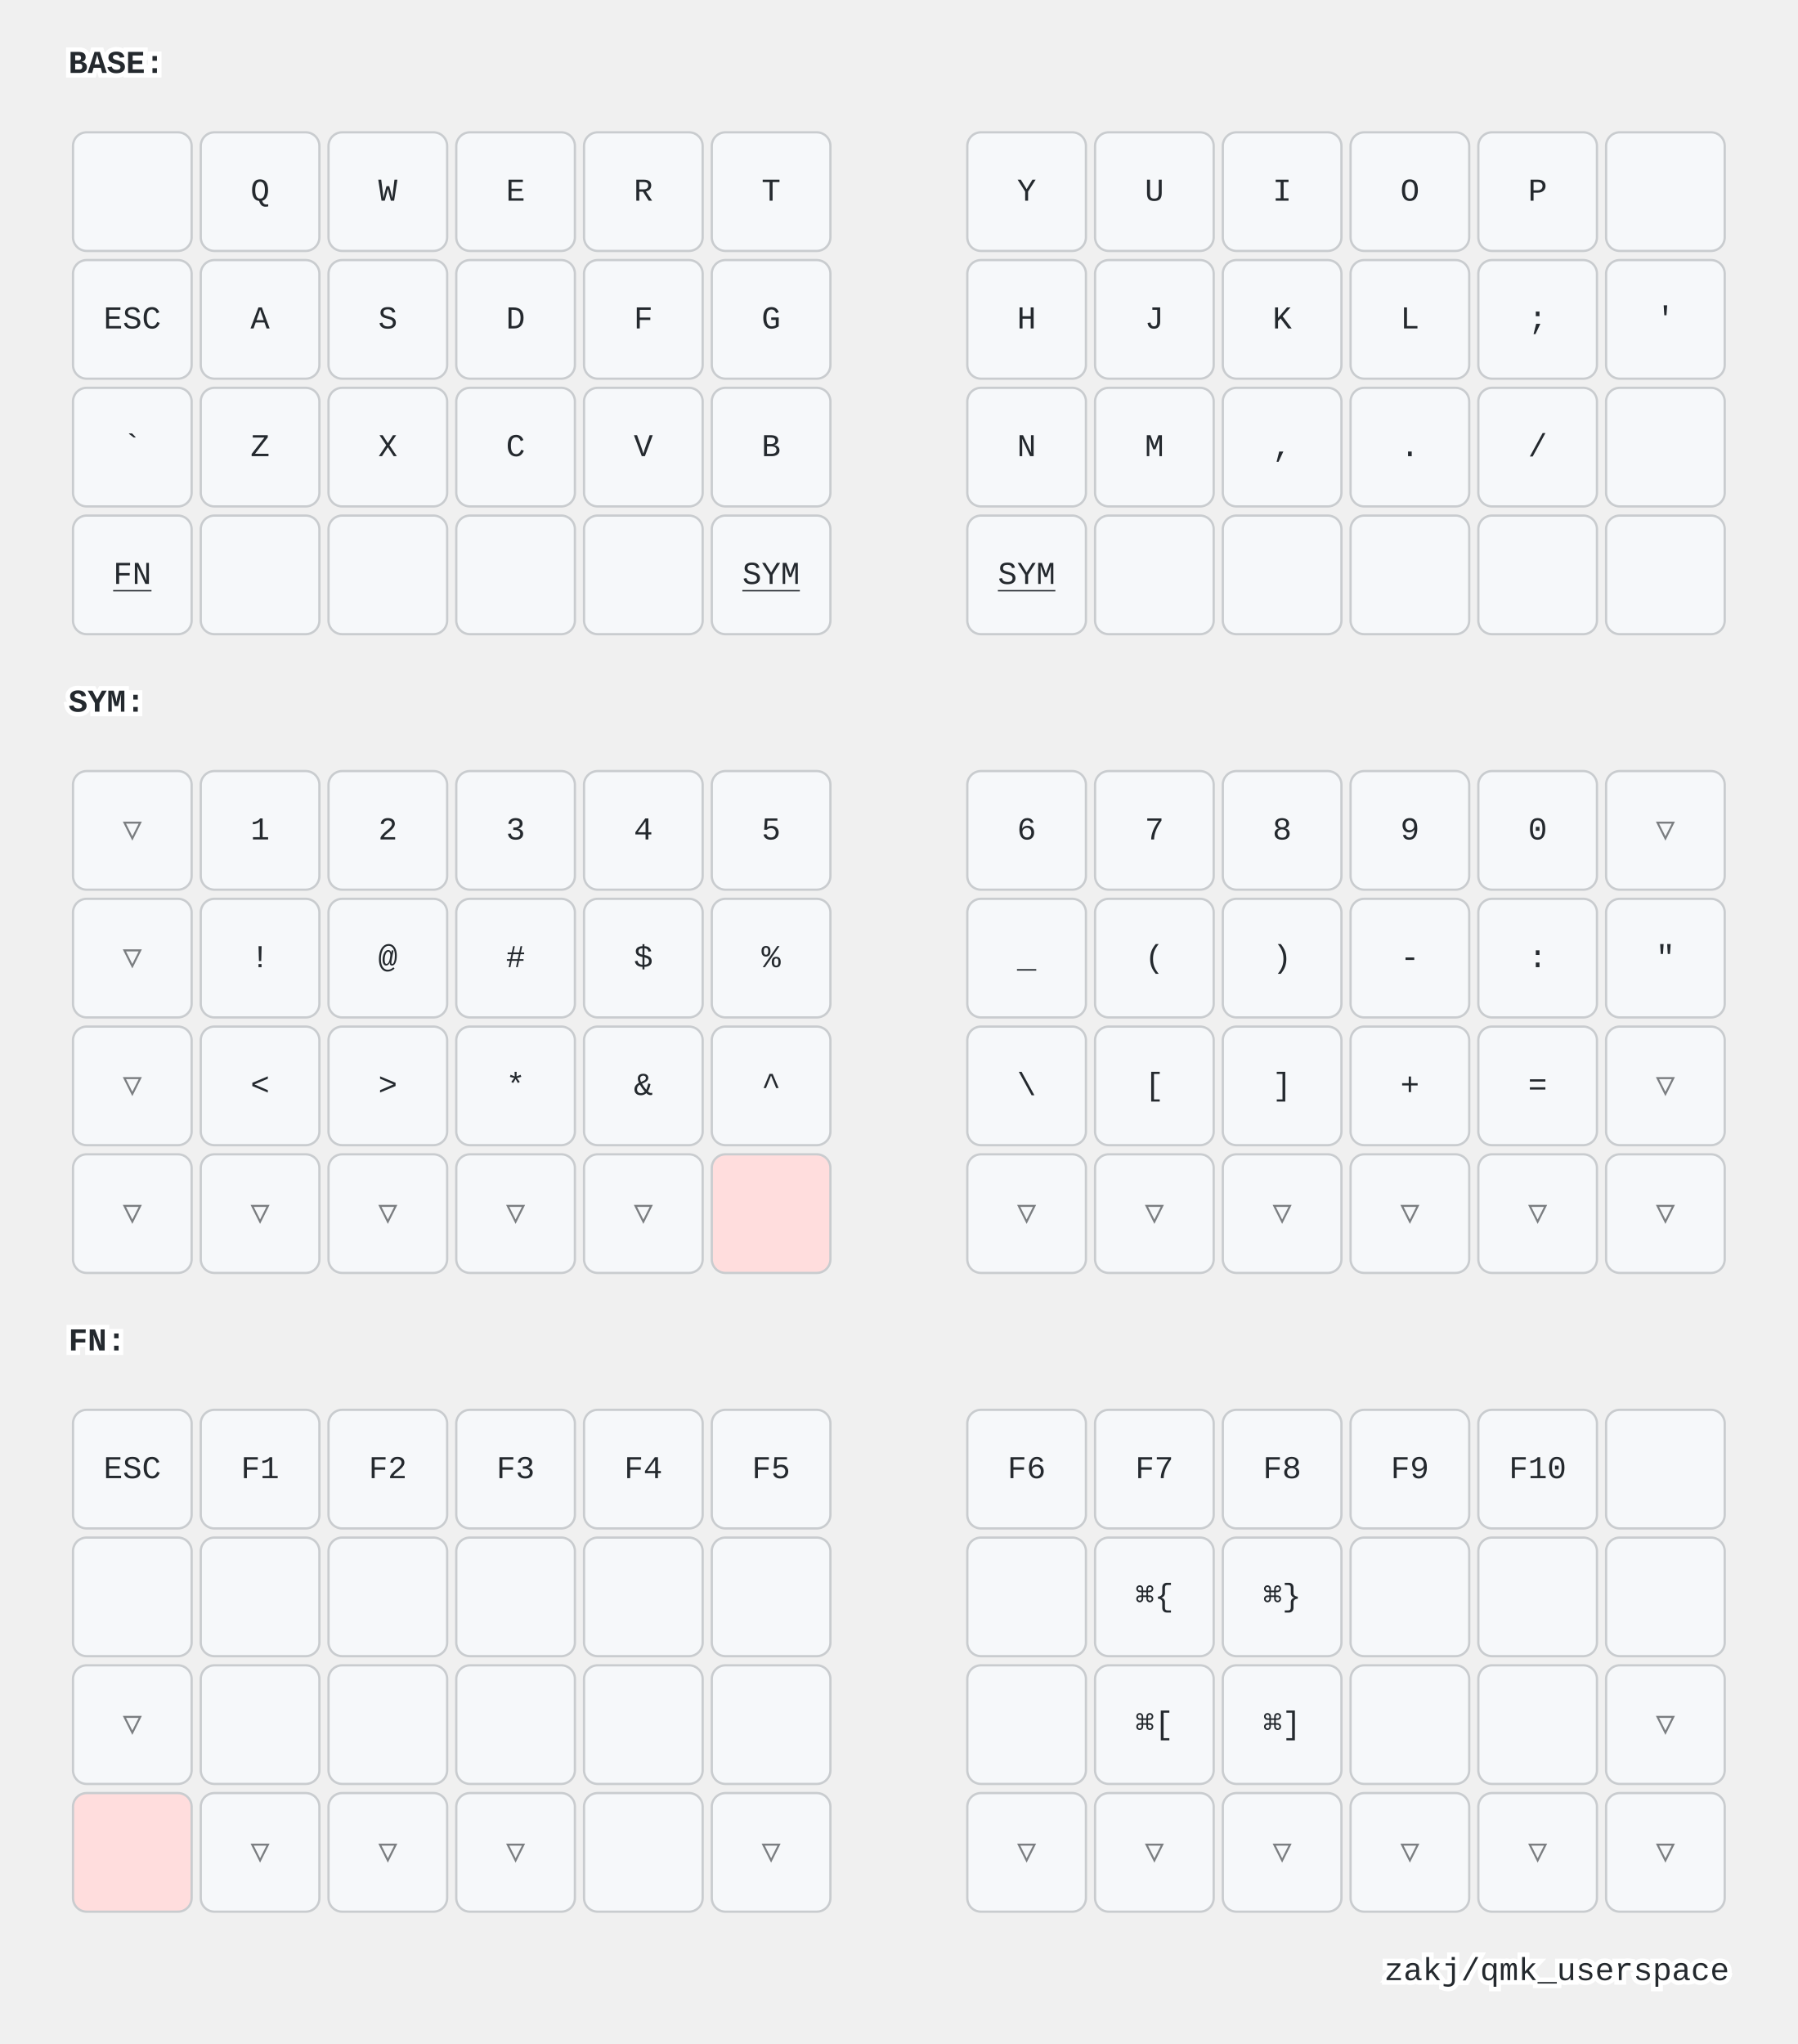
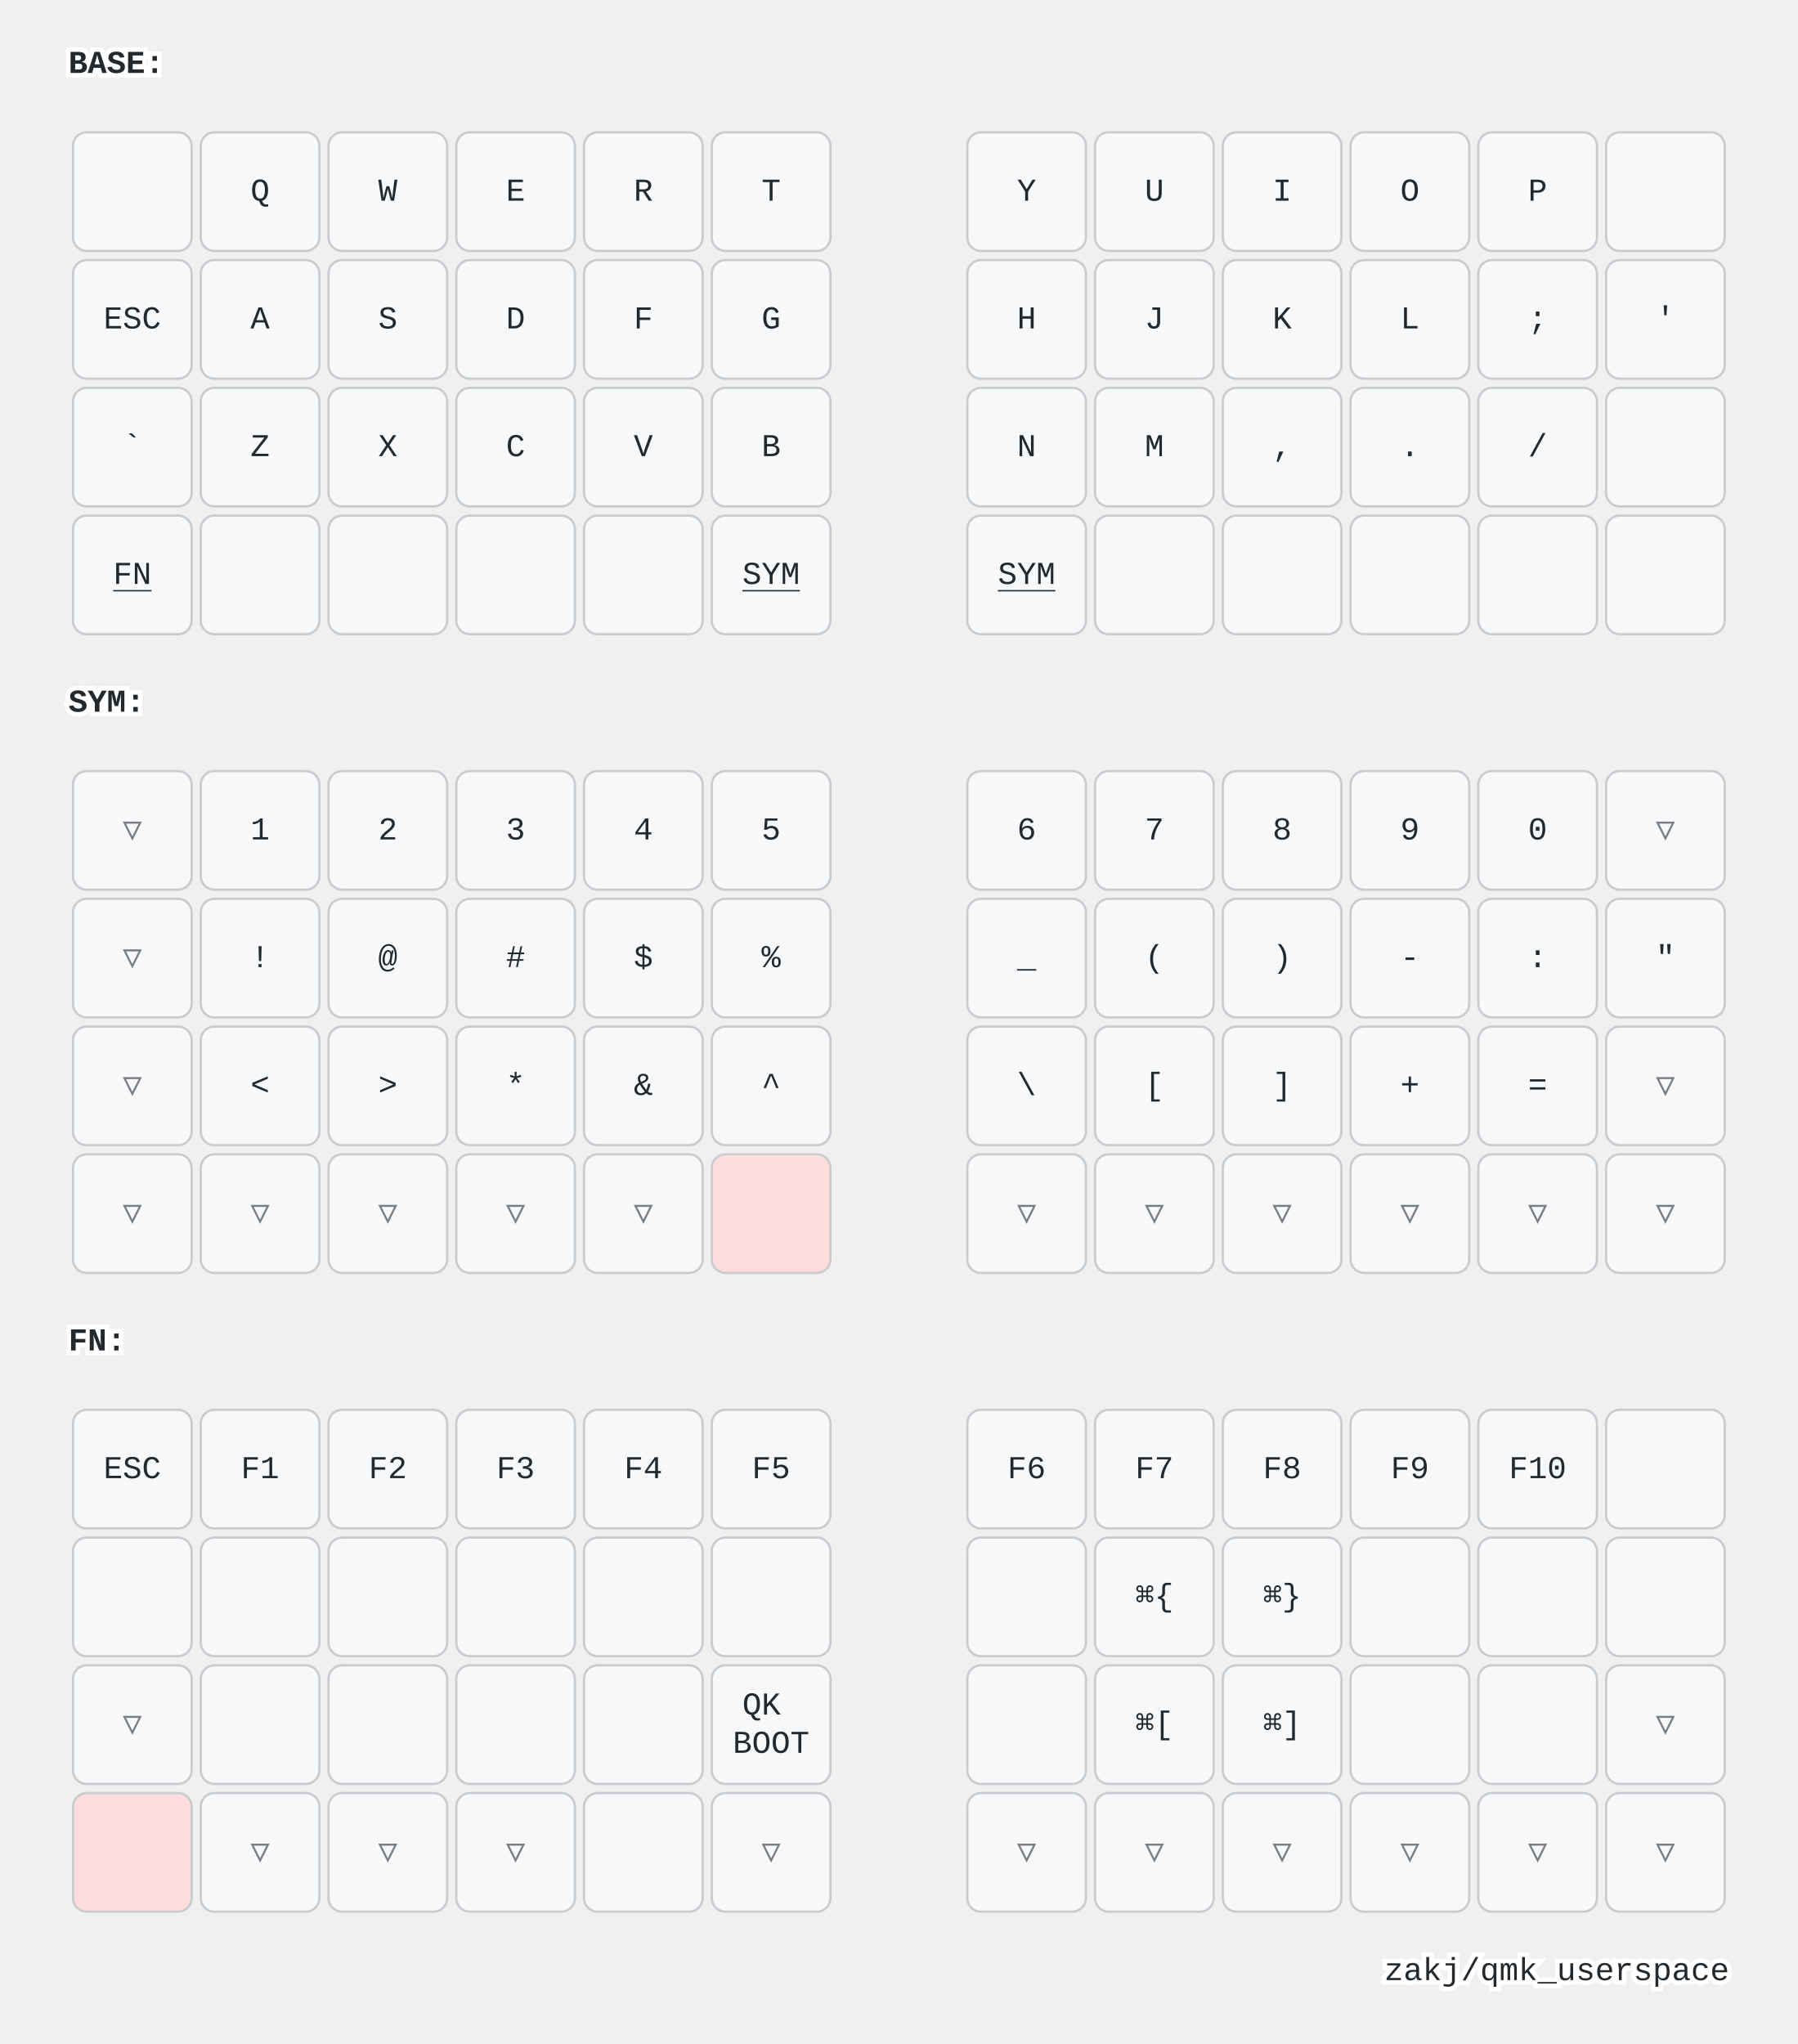
<svg xmlns="http://www.w3.org/2000/svg" xmlns:xlink="http://www.w3.org/1999/xlink" width="788" height="896" viewBox="0 0 788 896" class="keymap">
  <defs>/* start glyphs */
<svg id="mdi:apple-keyboard-command">
      <svg id="mdi-apple-keyboard-command" viewBox="0 0 24 24">
        <path d="M6,2A4,4 0 0,1 10,6V8H14V6A4,4 0 0,1 18,2A4,4 0 0,1 22,6A4,4 0 0,1 18,10H16V14H18A4,4 0 0,1 22,18A4,4 0 0,1 18,22A4,4 0 0,1 14,18V16H10V18A4,4 0 0,1 6,22A4,4 0 0,1 2,18A4,4 0 0,1 6,14H8V10H6A4,4 0 0,1 2,6A4,4 0 0,1 6,2M16,18A2,2 0 0,0 18,20A2,2 0 0,0 20,18A2,2 0 0,0 18,16H16V18M14,10H10V14H14V10M6,16A2,2 0 0,0 4,18A2,2 0 0,0 6,20A2,2 0 0,0 8,18V16H6M8,6A2,2 0 0,0 6,4A2,2 0 0,0 4,6A2,2 0 0,0 6,8H8V6M18,8A2,2 0 0,0 20,6A2,2 0 0,0 18,4A2,2 0 0,0 16,6V8H18Z" />
      </svg>
    </svg>
    <svg id="mdi:apple-keyboard-control">
      <svg id="mdi-apple-keyboard-control" viewBox="0 0 24 24">
        <path d="M19.78,11.78L18.36,13.19L12,6.83L5.64,13.19L4.22,11.78L12,4L19.78,11.78Z" />
      </svg>
    </svg>
    <svg id="mdi:apple-keyboard-option">
      <svg id="mdi-apple-keyboard-option" viewBox="0 0 24 24">
        <path d="M3,4H9.11L16.15,18H21V20H14.88L7.84,6H3V4M14,4H21V6H14V4Z" />
      </svg>
    </svg>
    <svg id="mdi:apple-keyboard-shift">
      <svg id="mdi-apple-keyboard-shift" viewBox="0 0 24 24">
        <path d="M15,18V12H17.17L12,6.83L6.83,12H9V18H15M12,4L22,14H17V20H7V14H2L12,4Z" />
      </svg>
    </svg>
    <svg id="tabler:arrow-bar-to-right">
      <svg viewBox="0 0 24 24" fill="none" stroke="currentColor" stroke-width="2" stroke-linecap="round" stroke-linejoin="round" class="icon icon-tabler icons-tabler-outline icon-tabler-arrow-bar-to-right">
        <path stroke="none" d="M0 0h24v24H0z" fill="none" />
        <path d="M14 12l-10 0" />
        <path d="M14 12l-4 4" />
        <path d="M14 12l-4 -4" />
        <path d="M20 4l0 16" />
      </svg>
    </svg>
    <svg id="tabler:arrow-down">
      <svg viewBox="0 0 24 24" fill="none" stroke="currentColor" stroke-width="2" stroke-linecap="round" stroke-linejoin="round" class="icon icon-tabler icons-tabler-outline icon-tabler-arrow-down">
        <path stroke="none" d="M0 0h24v24H0z" fill="none" />
        <path d="M12 5l0 14" />
        <path d="M18 13l-6 6" />
        <path d="M6 13l6 6" />
      </svg>
    </svg>
    <svg id="tabler:arrow-left">
      <svg viewBox="0 0 24 24" fill="none" stroke="currentColor" stroke-width="2" stroke-linecap="round" stroke-linejoin="round" class="icon icon-tabler icons-tabler-outline icon-tabler-arrow-left">
        <path stroke="none" d="M0 0h24v24H0z" fill="none" />
        <path d="M5 12l14 0" />
        <path d="M5 12l6 6" />
        <path d="M5 12l6 -6" />
      </svg>
    </svg>
    <svg id="tabler:arrow-right">
      <svg viewBox="0 0 24 24" fill="none" stroke="currentColor" stroke-width="2" stroke-linecap="round" stroke-linejoin="round" class="icon icon-tabler icons-tabler-outline icon-tabler-arrow-right">
        <path stroke="none" d="M0 0h24v24H0z" fill="none" />
        <path d="M5 12l14 0" />
        <path d="M13 18l6 -6" />
        <path d="M13 6l6 6" />
      </svg>
    </svg>
    <svg id="tabler:arrow-up">
      <svg viewBox="0 0 24 24" fill="none" stroke="currentColor" stroke-width="2" stroke-linecap="round" stroke-linejoin="round" class="icon icon-tabler icons-tabler-outline icon-tabler-arrow-up">
        <path stroke="none" d="M0 0h24v24H0z" fill="none" />
        <path d="M12 5l0 14" />
        <path d="M18 11l-6 -6" />
        <path d="M6 11l6 -6" />
      </svg>
    </svg>
    <svg id="tabler:backspace">
      <svg viewBox="0 0 24 24" fill="none" stroke="currentColor" stroke-width="2" stroke-linecap="round" stroke-linejoin="round" class="icon icon-tabler icons-tabler-outline icon-tabler-backspace">
        <path stroke="none" d="M0 0h24v24H0z" fill="none" />
        <path d="M20 6a1 1 0 0 1 1 1v10a1 1 0 0 1 -1 1h-11l-5 -5a1.5 1.5 0 0 1 0 -2l5 -5l11 0" />
        <path d="M12 10l4 4m0 -4l-4 4" />
      </svg>
    </svg>
    <svg id="tabler:corner-down-left">
      <svg viewBox="0 0 24 24" fill="none" stroke="currentColor" stroke-width="2" stroke-linecap="round" stroke-linejoin="round" class="icon icon-tabler icons-tabler-outline icon-tabler-corner-down-left">
        <path stroke="none" d="M0 0h24v24H0z" fill="none" />
        <path d="M18 6v6a3 3 0 0 1 -3 3h-10l4 -4m0 8l-4 -4" />
      </svg>
    </svg>
    <svg id="tabler:space">
      <svg viewBox="0 0 24 24" fill="none" stroke="currentColor" stroke-width="2" stroke-linecap="round" stroke-linejoin="round" class="icon icon-tabler icons-tabler-outline icon-tabler-space">
        <path stroke="none" d="M0 0h24v24H0z" fill="none" />
        <path d="M4 10v3a1 1 0 0 0 1 1h14a1 1 0 0 0 1 -1v-3" />
      </svg>
    </svg>
    <svg id="tabler:square-x">
      <svg viewBox="0 0 24 24" fill="none" stroke="currentColor" stroke-width="2" stroke-linecap="round" stroke-linejoin="round" class="icon icon-tabler icons-tabler-outline icon-tabler-square-x">
        <path stroke="none" d="M0 0h24v24H0z" fill="none" />
        <path d="M3 5a2 2 0 0 1 2 -2h14a2 2 0 0 1 2 2v14a2 2 0 0 1 -2 2h-14a2 2 0 0 1 -2 -2v-14" />
        <path d="M9 9l6 6m0 -6l-6 6" />
      </svg>
    </svg>
  </defs>/* end glyphs */
<style>/* inherit to force styles through use tags */
svg path {
    fill: inherit;
}

/* font and background color specifications */
svg.keymap {
    font-family: SFMono-Regular,Consolas,Liberation Mono,Menlo,monospace;
    font-size: 14px;
    font-kerning: normal;
    text-rendering: optimizeLegibility;
    fill: #24292e;
}

/* default key styling */
rect.key {
    fill: #f6f8fa;
}

rect.key, rect.combo {
    stroke: #c9cccf;
    stroke-width: 1;
}

/* default key side styling, only used is draw_key_sides is set */
rect.side {
    filter: brightness(90%);
}

/* color accent for combo boxes */
rect.combo, rect.combo-separate {
    fill: #cdf;
}

/* color accent for held keys */
rect.held, rect.combo.held {
    fill: #fdd;
}

/* color accent for ghost (optional) keys */
rect.ghost, rect.combo.ghost {
    stroke-dasharray: 4, 4;
    stroke-width: 2;
}

text {
    text-anchor: middle;
    dominant-baseline: middle;
}

/* styling for layer labels */
text.label {
    font-weight: bold;
    text-anchor: start;
    stroke: white;
    stroke-width: 4;
    paint-order: stroke;
}

/* styling for optional footer */
text.footer {
    text-anchor: end;
    dominant-baseline: auto;
    stroke: white;
    stroke-width: 4;
    paint-order: stroke;
}

/* styling for combo tap, and key non-tap label text */
text.combo, text.hold, text.shifted, text.left, text.right, text.tl, text.tr, text.bl, text.br {
    font-size: 11px;
}

text.hold, text.bl, text.br {
    text-anchor: middle;
    dominant-baseline: auto;
}

text.shifted, text.tl, text.tr {
    text-anchor: middle;
    dominant-baseline: hanging;
}

text.left, text.tl, text.bl {
    text-anchor: start;
}

text.right, text.tr, text.br {
    text-anchor: end;
}

text.layer-activator {
    text-decoration: underline;
}

/* styling for hold/shifted label text in combo box */
text.combo.hold, text.combo.shifted, text.combo.left, text.combo.right {
    font-size: 8px;
}

/* lighter symbol for transparent keys */
text.trans {
    fill: #7b7e81;
}

/* styling for combo dendrons */
path.combo {
    stroke-width: 1;
    stroke: gray;
    fill: none;
}

/* Start Tabler Icons Cleanup */
/* cannot use height/width with glyphs */
.icon-tabler &gt; path {
    fill: inherit;
    stroke: inherit;
    stroke-width: 2;
}
/* hide tabler's default box */
.icon-tabler &gt; path[stroke="none"][fill="none"] {
    visibility: hidden;
}
/* End Tabler Icons Cleanup */

@media (prefers-color-scheme: dark) {
svg.keymap { fill: #d1d6db; }
rect.key { fill: #3f4750; }
rect.key, rect.combo { stroke: #60666c; }
rect.combo, rect.combo-separate { fill: #1f3d7a; }
rect.held, rect.combo.held { fill: #854747; }
text.label, text.footer { stroke: black; }
text.trans { fill: #7e8184; }
path.combo { stroke: #7f7f7f; }

}
svg.keymap { color: #24292e; }
@media (prefers-color-scheme: dark) {
  svg.keymap { color: #d1d6db; }
}
</style>
  <g transform="translate(30, 0)" class="layer-BASE">
    <text x="0" y="28" class="label" id="BASE">BASE:</text>
    <g transform="translate(0, 56)">
      <g transform="translate(28, 28)" class="key keypos-0">
        <rect rx="6" ry="6" x="-26" y="-26" width="52" height="52" class="key" />
        <use href="#tabler:arrow-bar-to-right" xlink:href="#tabler:arrow-bar-to-right" x="-7" y="-7" height="14" width="14.0" class="key tap glyph tabler:arrow-bar-to-right" />
      </g>
      <g transform="translate(84, 28)" class="key keypos-1">
        <rect rx="6" ry="6" x="-26" y="-26" width="52" height="52" class="key" />
        <text x="0" y="0" class="key tap">Q</text>
      </g>
      <g transform="translate(140, 28)" class="key keypos-2">
        <rect rx="6" ry="6" x="-26" y="-26" width="52" height="52" class="key" />
        <text x="0" y="0" class="key tap">W</text>
      </g>
      <g transform="translate(196, 28)" class="key keypos-3">
        <rect rx="6" ry="6" x="-26" y="-26" width="52" height="52" class="key" />
        <text x="0" y="0" class="key tap">E</text>
      </g>
      <g transform="translate(252, 28)" class="key keypos-4">
        <rect rx="6" ry="6" x="-26" y="-26" width="52" height="52" class="key" />
        <text x="0" y="0" class="key tap">R</text>
      </g>
      <g transform="translate(308, 28)" class="key keypos-5">
        <rect rx="6" ry="6" x="-26" y="-26" width="52" height="52" class="key" />
        <text x="0" y="0" class="key tap">T</text>
      </g>
      <g transform="translate(420, 28)" class="key keypos-6">
        <rect rx="6" ry="6" x="-26" y="-26" width="52" height="52" class="key" />
        <text x="0" y="0" class="key tap">Y</text>
      </g>
      <g transform="translate(476, 28)" class="key keypos-7">
        <rect rx="6" ry="6" x="-26" y="-26" width="52" height="52" class="key" />
        <text x="0" y="0" class="key tap">U</text>
      </g>
      <g transform="translate(532, 28)" class="key keypos-8">
        <rect rx="6" ry="6" x="-26" y="-26" width="52" height="52" class="key" />
        <text x="0" y="0" class="key tap">I</text>
      </g>
      <g transform="translate(588, 28)" class="key keypos-9">
        <rect rx="6" ry="6" x="-26" y="-26" width="52" height="52" class="key" />
        <text x="0" y="0" class="key tap">O</text>
      </g>
      <g transform="translate(644, 28)" class="key keypos-10">
        <rect rx="6" ry="6" x="-26" y="-26" width="52" height="52" class="key" />
        <text x="0" y="0" class="key tap">P</text>
      </g>
      <g transform="translate(700, 28)" class="key keypos-11">
        <rect rx="6" ry="6" x="-26" y="-26" width="52" height="52" class="key" />
        <use href="#tabler:backspace" xlink:href="#tabler:backspace" x="-7" y="-7" height="14" width="14.0" class="key tap glyph tabler:backspace" />
      </g>
      <g transform="translate(28, 84)" class="key keypos-12">
        <rect rx="6" ry="6" x="-26" y="-26" width="52" height="52" class="key" />
        <text x="0" y="0" class="key tap">ESC</text>
        <use href="#mdi:apple-keyboard-control" xlink:href="#mdi:apple-keyboard-control" x="-6" y="12" height="12" width="12.0" class="key hold glyph mdi:apple-keyboard-control" />
      </g>
      <g transform="translate(84, 84)" class="key keypos-13">
        <rect rx="6" ry="6" x="-26" y="-26" width="52" height="52" class="key" />
        <text x="0" y="0" class="key tap">A</text>
      </g>
      <g transform="translate(140, 84)" class="key keypos-14">
        <rect rx="6" ry="6" x="-26" y="-26" width="52" height="52" class="key" />
        <text x="0" y="0" class="key tap">S</text>
      </g>
      <g transform="translate(196, 84)" class="key keypos-15">
        <rect rx="6" ry="6" x="-26" y="-26" width="52" height="52" class="key" />
        <text x="0" y="0" class="key tap">D</text>
      </g>
      <g transform="translate(252, 84)" class="key keypos-16">
        <rect rx="6" ry="6" x="-26" y="-26" width="52" height="52" class="key" />
        <text x="0" y="0" class="key tap">F</text>
      </g>
      <g transform="translate(308, 84)" class="key keypos-17">
        <rect rx="6" ry="6" x="-26" y="-26" width="52" height="52" class="key" />
        <text x="0" y="0" class="key tap">G</text>
      </g>
      <g transform="translate(420, 84)" class="key keypos-18">
        <rect rx="6" ry="6" x="-26" y="-26" width="52" height="52" class="key" />
        <text x="0" y="0" class="key tap">H</text>
      </g>
      <g transform="translate(476, 84)" class="key keypos-19">
        <rect rx="6" ry="6" x="-26" y="-26" width="52" height="52" class="key" />
        <text x="0" y="0" class="key tap">J</text>
      </g>
      <g transform="translate(532, 84)" class="key keypos-20">
        <rect rx="6" ry="6" x="-26" y="-26" width="52" height="52" class="key" />
        <text x="0" y="0" class="key tap">K</text>
      </g>
      <g transform="translate(588, 84)" class="key keypos-21">
        <rect rx="6" ry="6" x="-26" y="-26" width="52" height="52" class="key" />
        <text x="0" y="0" class="key tap">L</text>
      </g>
      <g transform="translate(644, 84)" class="key keypos-22">
        <rect rx="6" ry="6" x="-26" y="-26" width="52" height="52" class="key" />
        <text x="0" y="0" class="key tap">;</text>
      </g>
      <g transform="translate(700, 84)" class="key keypos-23">
        <rect rx="6" ry="6" x="-26" y="-26" width="52" height="52" class="key" />
        <text x="0" y="0" class="key tap">'</text>
      </g>
      <g transform="translate(28, 140)" class="key keypos-24">
        <rect rx="6" ry="6" x="-26" y="-26" width="52" height="52" class="key" />
        <text x="0" y="0" class="key tap">`</text>
        <use href="#mdi:apple-keyboard-shift" xlink:href="#mdi:apple-keyboard-shift" x="-6" y="12" height="12" width="12.0" class="key hold glyph mdi:apple-keyboard-shift" />
      </g>
      <g transform="translate(84, 140)" class="key keypos-25">
        <rect rx="6" ry="6" x="-26" y="-26" width="52" height="52" class="key" />
        <text x="0" y="0" class="key tap">Z</text>
      </g>
      <g transform="translate(140, 140)" class="key keypos-26">
        <rect rx="6" ry="6" x="-26" y="-26" width="52" height="52" class="key" />
        <text x="0" y="0" class="key tap">X</text>
      </g>
      <g transform="translate(196, 140)" class="key keypos-27">
        <rect rx="6" ry="6" x="-26" y="-26" width="52" height="52" class="key" />
        <text x="0" y="0" class="key tap">C</text>
      </g>
      <g transform="translate(252, 140)" class="key keypos-28">
        <rect rx="6" ry="6" x="-26" y="-26" width="52" height="52" class="key" />
        <text x="0" y="0" class="key tap">V</text>
      </g>
      <g transform="translate(308, 140)" class="key keypos-29">
        <rect rx="6" ry="6" x="-26" y="-26" width="52" height="52" class="key" />
        <text x="0" y="0" class="key tap">B</text>
      </g>
      <g transform="translate(420, 140)" class="key keypos-30">
        <rect rx="6" ry="6" x="-26" y="-26" width="52" height="52" class="key" />
        <text x="0" y="0" class="key tap">N</text>
      </g>
      <g transform="translate(476, 140)" class="key keypos-31">
        <rect rx="6" ry="6" x="-26" y="-26" width="52" height="52" class="key" />
        <text x="0" y="0" class="key tap">M</text>
      </g>
      <g transform="translate(532, 140)" class="key keypos-32">
        <rect rx="6" ry="6" x="-26" y="-26" width="52" height="52" class="key" />
        <text x="0" y="0" class="key tap">,</text>
      </g>
      <g transform="translate(588, 140)" class="key keypos-33">
        <rect rx="6" ry="6" x="-26" y="-26" width="52" height="52" class="key" />
        <text x="0" y="0" class="key tap">.</text>
      </g>
      <g transform="translate(644, 140)" class="key keypos-34">
        <rect rx="6" ry="6" x="-26" y="-26" width="52" height="52" class="key" />
        <text x="0" y="0" class="key tap">/</text>
      </g>
      <g transform="translate(700, 140)" class="key keypos-35">
        <rect rx="6" ry="6" x="-26" y="-26" width="52" height="52" class="key" />
        <use href="#tabler:corner-down-left" xlink:href="#tabler:corner-down-left" x="-7" y="-7" height="14" width="14.0" class="key tap glyph tabler:corner-down-left" />
        <use href="#mdi:apple-keyboard-shift" xlink:href="#mdi:apple-keyboard-shift" x="-6" y="12" height="12" width="12.0" class="key hold glyph mdi:apple-keyboard-shift" />
      </g>
      <g transform="translate(28, 196)" class="key keypos-36">
        <rect rx="6" ry="6" x="-26" y="-26" width="52" height="52" class="key" />
        <a href="#FN">
          <text x="0" y="0" class="key tap layer-activator">FN</text>
        </a>
      </g>
      <g transform="translate(84, 196)" class="key keypos-37">
        <rect rx="6" ry="6" x="-26" y="-26" width="52" height="52" class="key" />
        <use href="#mdi:apple-keyboard-control" xlink:href="#mdi:apple-keyboard-control" x="-7" y="-7" height="14" width="14.0" class="key tap glyph mdi:apple-keyboard-control" />
      </g>
      <g transform="translate(140, 196)" class="key keypos-38">
        <rect rx="6" ry="6" x="-26" y="-26" width="52" height="52" class="key" />
        <use href="#mdi:apple-keyboard-option" xlink:href="#mdi:apple-keyboard-option" x="-7" y="-7" height="14" width="14.0" class="key tap glyph mdi:apple-keyboard-option" />
      </g>
      <g transform="translate(196, 196)" class="key keypos-39">
        <rect rx="6" ry="6" x="-26" y="-26" width="52" height="52" class="key" />
        <use href="#mdi:apple-keyboard-command" xlink:href="#mdi:apple-keyboard-command" x="-7" y="-7" height="14" width="14.0" class="key tap glyph mdi:apple-keyboard-command" />
      </g>
      <g transform="translate(252, 196)" class="key keypos-40">
        <rect rx="6" ry="6" x="-26" y="-26" width="52" height="52" class="key" />
        <use href="#mdi:apple-keyboard-shift" xlink:href="#mdi:apple-keyboard-shift" x="-7" y="-7" height="14" width="14.0" class="key tap glyph mdi:apple-keyboard-shift" />
      </g>
      <g transform="translate(308, 196)" class="key keypos-41">
        <rect rx="6" ry="6" x="-26" y="-26" width="52" height="52" class="key" />
        <a href="#SYM">
          <text x="0" y="0" class="key tap layer-activator">SYM</text>
        </a>
      </g>
      <g transform="translate(420, 196)" class="key keypos-42">
        <rect rx="6" ry="6" x="-26" y="-26" width="52" height="52" class="key" />
        <a href="#SYM">
          <text x="0" y="0" class="key tap layer-activator">SYM</text>
        </a>
      </g>
      <g transform="translate(476, 196)" class="key keypos-43">
        <rect rx="6" ry="6" x="-26" y="-26" width="52" height="52" class="key" />
        <use href="#tabler:space" xlink:href="#tabler:space" x="-7" y="-7" height="14" width="14.0" class="key tap glyph tabler:space" />
      </g>
      <g transform="translate(532, 196)" class="key keypos-44">
        <rect rx="6" ry="6" x="-26" y="-26" width="52" height="52" class="key" />
        <use href="#tabler:arrow-left" xlink:href="#tabler:arrow-left" x="-7" y="-7" height="14" width="14.0" class="key tap glyph tabler:arrow-left" />
      </g>
      <g transform="translate(588, 196)" class="key keypos-45">
        <rect rx="6" ry="6" x="-26" y="-26" width="52" height="52" class="key" />
        <use href="#tabler:arrow-down" xlink:href="#tabler:arrow-down" x="-7" y="-7" height="14" width="14.0" class="key tap glyph tabler:arrow-down" />
      </g>
      <g transform="translate(644, 196)" class="key keypos-46">
        <rect rx="6" ry="6" x="-26" y="-26" width="52" height="52" class="key" />
        <use href="#tabler:arrow-up" xlink:href="#tabler:arrow-up" x="-7" y="-7" height="14" width="14.0" class="key tap glyph tabler:arrow-up" />
      </g>
      <g transform="translate(700, 196)" class="key keypos-47">
        <rect rx="6" ry="6" x="-26" y="-26" width="52" height="52" class="key" />
        <use href="#tabler:arrow-right" xlink:href="#tabler:arrow-right" x="-7" y="-7" height="14" width="14.0" class="key tap glyph tabler:arrow-right" />
      </g>
    </g>
  </g>
  <g transform="translate(30, 280)" class="layer-SYM">
    <text x="0" y="28" class="label" id="SYM">SYM:</text>
    <g transform="translate(0, 56)">
      <g transform="translate(28, 28)" class="key trans keypos-0">
        <rect rx="6" ry="6" x="-26" y="-26" width="52" height="52" class="key trans" />
        <text x="0" y="0" class="key trans tap">▽</text>
      </g>
      <g transform="translate(84, 28)" class="key keypos-1">
        <rect rx="6" ry="6" x="-26" y="-26" width="52" height="52" class="key" />
        <text x="0" y="0" class="key tap">1</text>
      </g>
      <g transform="translate(140, 28)" class="key keypos-2">
        <rect rx="6" ry="6" x="-26" y="-26" width="52" height="52" class="key" />
        <text x="0" y="0" class="key tap">2</text>
      </g>
      <g transform="translate(196, 28)" class="key keypos-3">
        <rect rx="6" ry="6" x="-26" y="-26" width="52" height="52" class="key" />
        <text x="0" y="0" class="key tap">3</text>
      </g>
      <g transform="translate(252, 28)" class="key keypos-4">
        <rect rx="6" ry="6" x="-26" y="-26" width="52" height="52" class="key" />
        <text x="0" y="0" class="key tap">4</text>
      </g>
      <g transform="translate(308, 28)" class="key keypos-5">
        <rect rx="6" ry="6" x="-26" y="-26" width="52" height="52" class="key" />
        <text x="0" y="0" class="key tap">5</text>
      </g>
      <g transform="translate(420, 28)" class="key keypos-6">
        <rect rx="6" ry="6" x="-26" y="-26" width="52" height="52" class="key" />
        <text x="0" y="0" class="key tap">6</text>
      </g>
      <g transform="translate(476, 28)" class="key keypos-7">
        <rect rx="6" ry="6" x="-26" y="-26" width="52" height="52" class="key" />
        <text x="0" y="0" class="key tap">7</text>
      </g>
      <g transform="translate(532, 28)" class="key keypos-8">
        <rect rx="6" ry="6" x="-26" y="-26" width="52" height="52" class="key" />
        <text x="0" y="0" class="key tap">8</text>
      </g>
      <g transform="translate(588, 28)" class="key keypos-9">
        <rect rx="6" ry="6" x="-26" y="-26" width="52" height="52" class="key" />
        <text x="0" y="0" class="key tap">9</text>
      </g>
      <g transform="translate(644, 28)" class="key keypos-10">
        <rect rx="6" ry="6" x="-26" y="-26" width="52" height="52" class="key" />
        <text x="0" y="0" class="key tap">0</text>
      </g>
      <g transform="translate(700, 28)" class="key trans keypos-11">
        <rect rx="6" ry="6" x="-26" y="-26" width="52" height="52" class="key trans" />
        <text x="0" y="0" class="key trans tap">▽</text>
      </g>
      <g transform="translate(28, 84)" class="key trans keypos-12">
        <rect rx="6" ry="6" x="-26" y="-26" width="52" height="52" class="key trans" />
        <text x="0" y="0" class="key trans tap">▽</text>
      </g>
      <g transform="translate(84, 84)" class="key keypos-13">
        <rect rx="6" ry="6" x="-26" y="-26" width="52" height="52" class="key" />
        <text x="0" y="0" class="key tap">!</text>
      </g>
      <g transform="translate(140, 84)" class="key keypos-14">
        <rect rx="6" ry="6" x="-26" y="-26" width="52" height="52" class="key" />
        <text x="0" y="0" class="key tap">@</text>
      </g>
      <g transform="translate(196, 84)" class="key keypos-15">
        <rect rx="6" ry="6" x="-26" y="-26" width="52" height="52" class="key" />
        <text x="0" y="0" class="key tap">#</text>
      </g>
      <g transform="translate(252, 84)" class="key keypos-16">
        <rect rx="6" ry="6" x="-26" y="-26" width="52" height="52" class="key" />
        <text x="0" y="0" class="key tap">$</text>
      </g>
      <g transform="translate(308, 84)" class="key keypos-17">
        <rect rx="6" ry="6" x="-26" y="-26" width="52" height="52" class="key" />
        <text x="0" y="0" class="key tap">%</text>
      </g>
      <g transform="translate(420, 84)" class="key keypos-18">
        <rect rx="6" ry="6" x="-26" y="-26" width="52" height="52" class="key" />
        <text x="0" y="0" class="key tap">_</text>
      </g>
      <g transform="translate(476, 84)" class="key keypos-19">
        <rect rx="6" ry="6" x="-26" y="-26" width="52" height="52" class="key" />
        <text x="0" y="0" class="key tap">(</text>
      </g>
      <g transform="translate(532, 84)" class="key keypos-20">
        <rect rx="6" ry="6" x="-26" y="-26" width="52" height="52" class="key" />
        <text x="0" y="0" class="key tap">)</text>
      </g>
      <g transform="translate(588, 84)" class="key keypos-21">
        <rect rx="6" ry="6" x="-26" y="-26" width="52" height="52" class="key" />
        <text x="0" y="0" class="key tap">-</text>
      </g>
      <g transform="translate(644, 84)" class="key keypos-22">
        <rect rx="6" ry="6" x="-26" y="-26" width="52" height="52" class="key" />
        <text x="0" y="0" class="key tap">:</text>
      </g>
      <g transform="translate(700, 84)" class="key keypos-23">
        <rect rx="6" ry="6" x="-26" y="-26" width="52" height="52" class="key" />
        <text x="0" y="0" class="key tap">"</text>
      </g>
      <g transform="translate(28, 140)" class="key trans keypos-24">
        <rect rx="6" ry="6" x="-26" y="-26" width="52" height="52" class="key trans" />
        <text x="0" y="0" class="key trans tap">▽</text>
      </g>
      <g transform="translate(84, 140)" class="key keypos-25">
        <rect rx="6" ry="6" x="-26" y="-26" width="52" height="52" class="key" />
        <text x="0" y="0" class="key tap">&lt;</text>
      </g>
      <g transform="translate(140, 140)" class="key keypos-26">
        <rect rx="6" ry="6" x="-26" y="-26" width="52" height="52" class="key" />
        <text x="0" y="0" class="key tap">&gt;</text>
      </g>
      <g transform="translate(196, 140)" class="key keypos-27">
        <rect rx="6" ry="6" x="-26" y="-26" width="52" height="52" class="key" />
        <text x="0" y="0" class="key tap">*</text>
      </g>
      <g transform="translate(252, 140)" class="key keypos-28">
        <rect rx="6" ry="6" x="-26" y="-26" width="52" height="52" class="key" />
        <text x="0" y="0" class="key tap">&amp;</text>
      </g>
      <g transform="translate(308, 140)" class="key keypos-29">
        <rect rx="6" ry="6" x="-26" y="-26" width="52" height="52" class="key" />
        <text x="0" y="0" class="key tap">^</text>
      </g>
      <g transform="translate(420, 140)" class="key keypos-30">
        <rect rx="6" ry="6" x="-26" y="-26" width="52" height="52" class="key" />
        <text x="0" y="0" class="key tap">\</text>
      </g>
      <g transform="translate(476, 140)" class="key keypos-31">
        <rect rx="6" ry="6" x="-26" y="-26" width="52" height="52" class="key" />
        <text x="0" y="0" class="key tap">[</text>
      </g>
      <g transform="translate(532, 140)" class="key keypos-32">
        <rect rx="6" ry="6" x="-26" y="-26" width="52" height="52" class="key" />
        <text x="0" y="0" class="key tap">]</text>
      </g>
      <g transform="translate(588, 140)" class="key keypos-33">
        <rect rx="6" ry="6" x="-26" y="-26" width="52" height="52" class="key" />
        <text x="0" y="0" class="key tap">+</text>
      </g>
      <g transform="translate(644, 140)" class="key keypos-34">
        <rect rx="6" ry="6" x="-26" y="-26" width="52" height="52" class="key" />
        <text x="0" y="0" class="key tap">=</text>
      </g>
      <g transform="translate(700, 140)" class="key trans keypos-35">
        <rect rx="6" ry="6" x="-26" y="-26" width="52" height="52" class="key trans" />
        <text x="0" y="0" class="key trans tap">▽</text>
      </g>
      <g transform="translate(28, 196)" class="key trans keypos-36">
        <rect rx="6" ry="6" x="-26" y="-26" width="52" height="52" class="key trans" />
        <text x="0" y="0" class="key trans tap">▽</text>
      </g>
      <g transform="translate(84, 196)" class="key trans keypos-37">
        <rect rx="6" ry="6" x="-26" y="-26" width="52" height="52" class="key trans" />
        <text x="0" y="0" class="key trans tap">▽</text>
      </g>
      <g transform="translate(140, 196)" class="key trans keypos-38">
        <rect rx="6" ry="6" x="-26" y="-26" width="52" height="52" class="key trans" />
        <text x="0" y="0" class="key trans tap">▽</text>
      </g>
      <g transform="translate(196, 196)" class="key trans keypos-39">
        <rect rx="6" ry="6" x="-26" y="-26" width="52" height="52" class="key trans" />
        <text x="0" y="0" class="key trans tap">▽</text>
      </g>
      <g transform="translate(252, 196)" class="key trans keypos-40">
        <rect rx="6" ry="6" x="-26" y="-26" width="52" height="52" class="key trans" />
        <text x="0" y="0" class="key trans tap">▽</text>
      </g>
      <g transform="translate(308, 196)" class="key held keypos-41">
        <rect rx="6" ry="6" x="-26" y="-26" width="52" height="52" class="key held" />
      </g>
      <g transform="translate(420, 196)" class="key trans keypos-42">
        <rect rx="6" ry="6" x="-26" y="-26" width="52" height="52" class="key trans" />
        <text x="0" y="0" class="key trans tap">▽</text>
      </g>
      <g transform="translate(476, 196)" class="key trans keypos-43">
        <rect rx="6" ry="6" x="-26" y="-26" width="52" height="52" class="key trans" />
        <text x="0" y="0" class="key trans tap">▽</text>
      </g>
      <g transform="translate(532, 196)" class="key trans keypos-44">
        <rect rx="6" ry="6" x="-26" y="-26" width="52" height="52" class="key trans" />
        <text x="0" y="0" class="key trans tap">▽</text>
      </g>
      <g transform="translate(588, 196)" class="key trans keypos-45">
        <rect rx="6" ry="6" x="-26" y="-26" width="52" height="52" class="key trans" />
        <text x="0" y="0" class="key trans tap">▽</text>
      </g>
      <g transform="translate(644, 196)" class="key trans keypos-46">
        <rect rx="6" ry="6" x="-26" y="-26" width="52" height="52" class="key trans" />
        <text x="0" y="0" class="key trans tap">▽</text>
      </g>
      <g transform="translate(700, 196)" class="key trans keypos-47">
        <rect rx="6" ry="6" x="-26" y="-26" width="52" height="52" class="key trans" />
        <text x="0" y="0" class="key trans tap">▽</text>
      </g>
    </g>
  </g>
  <g transform="translate(30, 560)" class="layer-FN">
    <text x="0" y="28" class="label" id="FN">FN:</text>
    <g transform="translate(0, 56)">
      <g transform="translate(28, 28)" class="key keypos-0">
        <rect rx="6" ry="6" x="-26" y="-26" width="52" height="52" class="key" />
        <text x="0" y="0" class="key tap">ESC</text>
      </g>
      <g transform="translate(84, 28)" class="key keypos-1">
        <rect rx="6" ry="6" x="-26" y="-26" width="52" height="52" class="key" />
        <text x="0" y="0" class="key tap">F1</text>
      </g>
      <g transform="translate(140, 28)" class="key keypos-2">
        <rect rx="6" ry="6" x="-26" y="-26" width="52" height="52" class="key" />
        <text x="0" y="0" class="key tap">F2</text>
      </g>
      <g transform="translate(196, 28)" class="key keypos-3">
        <rect rx="6" ry="6" x="-26" y="-26" width="52" height="52" class="key" />
        <text x="0" y="0" class="key tap">F3</text>
      </g>
      <g transform="translate(252, 28)" class="key keypos-4">
        <rect rx="6" ry="6" x="-26" y="-26" width="52" height="52" class="key" />
        <text x="0" y="0" class="key tap">F4</text>
      </g>
      <g transform="translate(308, 28)" class="key keypos-5">
        <rect rx="6" ry="6" x="-26" y="-26" width="52" height="52" class="key" />
        <text x="0" y="0" class="key tap">F5</text>
      </g>
      <g transform="translate(420, 28)" class="key keypos-6">
        <rect rx="6" ry="6" x="-26" y="-26" width="52" height="52" class="key" />
        <text x="0" y="0" class="key tap">F6</text>
      </g>
      <g transform="translate(476, 28)" class="key keypos-7">
        <rect rx="6" ry="6" x="-26" y="-26" width="52" height="52" class="key" />
        <text x="0" y="0" class="key tap">F7</text>
      </g>
      <g transform="translate(532, 28)" class="key keypos-8">
        <rect rx="6" ry="6" x="-26" y="-26" width="52" height="52" class="key" />
        <text x="0" y="0" class="key tap">F8</text>
      </g>
      <g transform="translate(588, 28)" class="key keypos-9">
        <rect rx="6" ry="6" x="-26" y="-26" width="52" height="52" class="key" />
        <text x="0" y="0" class="key tap">F9</text>
      </g>
      <g transform="translate(644, 28)" class="key keypos-10">
        <rect rx="6" ry="6" x="-26" y="-26" width="52" height="52" class="key" />
        <text x="0" y="0" class="key tap">F10</text>
      </g>
      <g transform="translate(700, 28)" class="key keypos-11">
        <rect rx="6" ry="6" x="-26" y="-26" width="52" height="52" class="key" />
        <use href="#tabler:square-x" xlink:href="#tabler:square-x" x="-7" y="-7" height="14" width="14.0" class="key tap glyph tabler:square-x" />
      </g>
      <g transform="translate(28, 84)" class="key keypos-12">
        <rect rx="6" ry="6" x="-26" y="-26" width="52" height="52" class="key" />
        <use href="#mdi:apple-keyboard-control" xlink:href="#mdi:apple-keyboard-control" x="-7" y="-7" height="14" width="14.0" class="key tap glyph mdi:apple-keyboard-control" />
      </g>
      <g transform="translate(84, 84)" class="key keypos-13">
        <rect rx="6" ry="6" x="-26" y="-26" width="52" height="52" class="key" />
      </g>
      <g transform="translate(140, 84)" class="key keypos-14">
        <rect rx="6" ry="6" x="-26" y="-26" width="52" height="52" class="key" />
      </g>
      <g transform="translate(196, 84)" class="key keypos-15">
        <rect rx="6" ry="6" x="-26" y="-26" width="52" height="52" class="key" />
      </g>
      <g transform="translate(252, 84)" class="key keypos-16">
        <rect rx="6" ry="6" x="-26" y="-26" width="52" height="52" class="key" />
      </g>
      <g transform="translate(308, 84)" class="key keypos-17">
        <rect rx="6" ry="6" x="-26" y="-26" width="52" height="52" class="key" />
      </g>
      <g transform="translate(420, 84)" class="key keypos-18">
        <rect rx="6" ry="6" x="-26" y="-26" width="52" height="52" class="key" />
      </g>
      <g transform="translate(476, 84)" class="key keypos-19">
        <rect rx="6" ry="6" x="-26" y="-26" width="52" height="52" class="key" />
        <text x="0" y="0" class="key tap">⌘{</text>
      </g>
      <g transform="translate(532, 84)" class="key keypos-20">
        <rect rx="6" ry="6" x="-26" y="-26" width="52" height="52" class="key" />
        <text x="0" y="0" class="key tap">⌘}</text>
      </g>
      <g transform="translate(588, 84)" class="key keypos-21">
        <rect rx="6" ry="6" x="-26" y="-26" width="52" height="52" class="key" />
      </g>
      <g transform="translate(644, 84)" class="key keypos-22">
        <rect rx="6" ry="6" x="-26" y="-26" width="52" height="52" class="key" />
      </g>
      <g transform="translate(700, 84)" class="key keypos-23">
        <rect rx="6" ry="6" x="-26" y="-26" width="52" height="52" class="key" />
      </g>
      <g transform="translate(28, 140)" class="key trans keypos-24">
        <rect rx="6" ry="6" x="-26" y="-26" width="52" height="52" class="key trans" />
        <text x="0" y="0" class="key trans tap">▽</text>
      </g>
      <g transform="translate(84, 140)" class="key keypos-25">
        <rect rx="6" ry="6" x="-26" y="-26" width="52" height="52" class="key" />
      </g>
      <g transform="translate(140, 140)" class="key keypos-26">
        <rect rx="6" ry="6" x="-26" y="-26" width="52" height="52" class="key" />
      </g>
      <g transform="translate(196, 140)" class="key keypos-27">
        <rect rx="6" ry="6" x="-26" y="-26" width="52" height="52" class="key" />
      </g>
      <g transform="translate(252, 140)" class="key keypos-28">
        <rect rx="6" ry="6" x="-26" y="-26" width="52" height="52" class="key" />
      </g>
      <g transform="translate(308, 140)" class="key keypos-29">
        <rect rx="6" ry="6" x="-26" y="-26" width="52" height="52" class="key" />
+         <text x="0" y="0" class="key tap">
+           <tspan x="0" dy="-0.6em">QK</tspan>
+           <tspan x="0" dy="1.2em">BOOT</tspan>
+         </text>
      </g>
      <g transform="translate(420, 140)" class="key keypos-30">
        <rect rx="6" ry="6" x="-26" y="-26" width="52" height="52" class="key" />
      </g>
      <g transform="translate(476, 140)" class="key keypos-31">
        <rect rx="6" ry="6" x="-26" y="-26" width="52" height="52" class="key" />
        <text x="0" y="0" class="key tap">⌘[</text>
      </g>
      <g transform="translate(532, 140)" class="key keypos-32">
        <rect rx="6" ry="6" x="-26" y="-26" width="52" height="52" class="key" />
        <text x="0" y="0" class="key tap">⌘]</text>
      </g>
      <g transform="translate(588, 140)" class="key keypos-33">
        <rect rx="6" ry="6" x="-26" y="-26" width="52" height="52" class="key" />
      </g>
      <g transform="translate(644, 140)" class="key keypos-34">
        <rect rx="6" ry="6" x="-26" y="-26" width="52" height="52" class="key" />
      </g>
      <g transform="translate(700, 140)" class="key trans keypos-35">
        <rect rx="6" ry="6" x="-26" y="-26" width="52" height="52" class="key trans" />
        <text x="0" y="0" class="key trans tap">▽</text>
      </g>
      <g transform="translate(28, 196)" class="key held keypos-36">
        <rect rx="6" ry="6" x="-26" y="-26" width="52" height="52" class="key held" />
      </g>
      <g transform="translate(84, 196)" class="key trans keypos-37">
        <rect rx="6" ry="6" x="-26" y="-26" width="52" height="52" class="key trans" />
        <text x="0" y="0" class="key trans tap">▽</text>
      </g>
      <g transform="translate(140, 196)" class="key trans keypos-38">
        <rect rx="6" ry="6" x="-26" y="-26" width="52" height="52" class="key trans" />
        <text x="0" y="0" class="key trans tap">▽</text>
      </g>
      <g transform="translate(196, 196)" class="key trans keypos-39">
        <rect rx="6" ry="6" x="-26" y="-26" width="52" height="52" class="key trans" />
        <text x="0" y="0" class="key trans tap">▽</text>
      </g>
      <g transform="translate(252, 196)" class="key keypos-40">
        <rect rx="6" ry="6" x="-26" y="-26" width="52" height="52" class="key" />
        <use href="#tabler:space" xlink:href="#tabler:space" x="-7" y="-7" height="14" width="14.0" class="key tap glyph tabler:space" />
      </g>
      <g transform="translate(308, 196)" class="key trans keypos-41">
        <rect rx="6" ry="6" x="-26" y="-26" width="52" height="52" class="key trans" />
        <text x="0" y="0" class="key trans tap">▽</text>
      </g>
      <g transform="translate(420, 196)" class="key trans keypos-42">
        <rect rx="6" ry="6" x="-26" y="-26" width="52" height="52" class="key trans" />
        <text x="0" y="0" class="key trans tap">▽</text>
      </g>
      <g transform="translate(476, 196)" class="key trans keypos-43">
        <rect rx="6" ry="6" x="-26" y="-26" width="52" height="52" class="key trans" />
        <text x="0" y="0" class="key trans tap">▽</text>
      </g>
      <g transform="translate(532, 196)" class="key trans keypos-44">
        <rect rx="6" ry="6" x="-26" y="-26" width="52" height="52" class="key trans" />
        <text x="0" y="0" class="key trans tap">▽</text>
      </g>
      <g transform="translate(588, 196)" class="key trans keypos-45">
        <rect rx="6" ry="6" x="-26" y="-26" width="52" height="52" class="key trans" />
        <text x="0" y="0" class="key trans tap">▽</text>
      </g>
      <g transform="translate(644, 196)" class="key trans keypos-46">
        <rect rx="6" ry="6" x="-26" y="-26" width="52" height="52" class="key trans" />
        <text x="0" y="0" class="key trans tap">▽</text>
      </g>
      <g transform="translate(700, 196)" class="key trans keypos-47">
        <rect rx="6" ry="6" x="-26" y="-26" width="52" height="52" class="key trans" />
        <text x="0" y="0" class="key trans tap">▽</text>
      </g>
    </g>
  </g>
  <text x="758.0" y="868.0" class="footer">zakj/qmk_userspace</text>
</svg>
